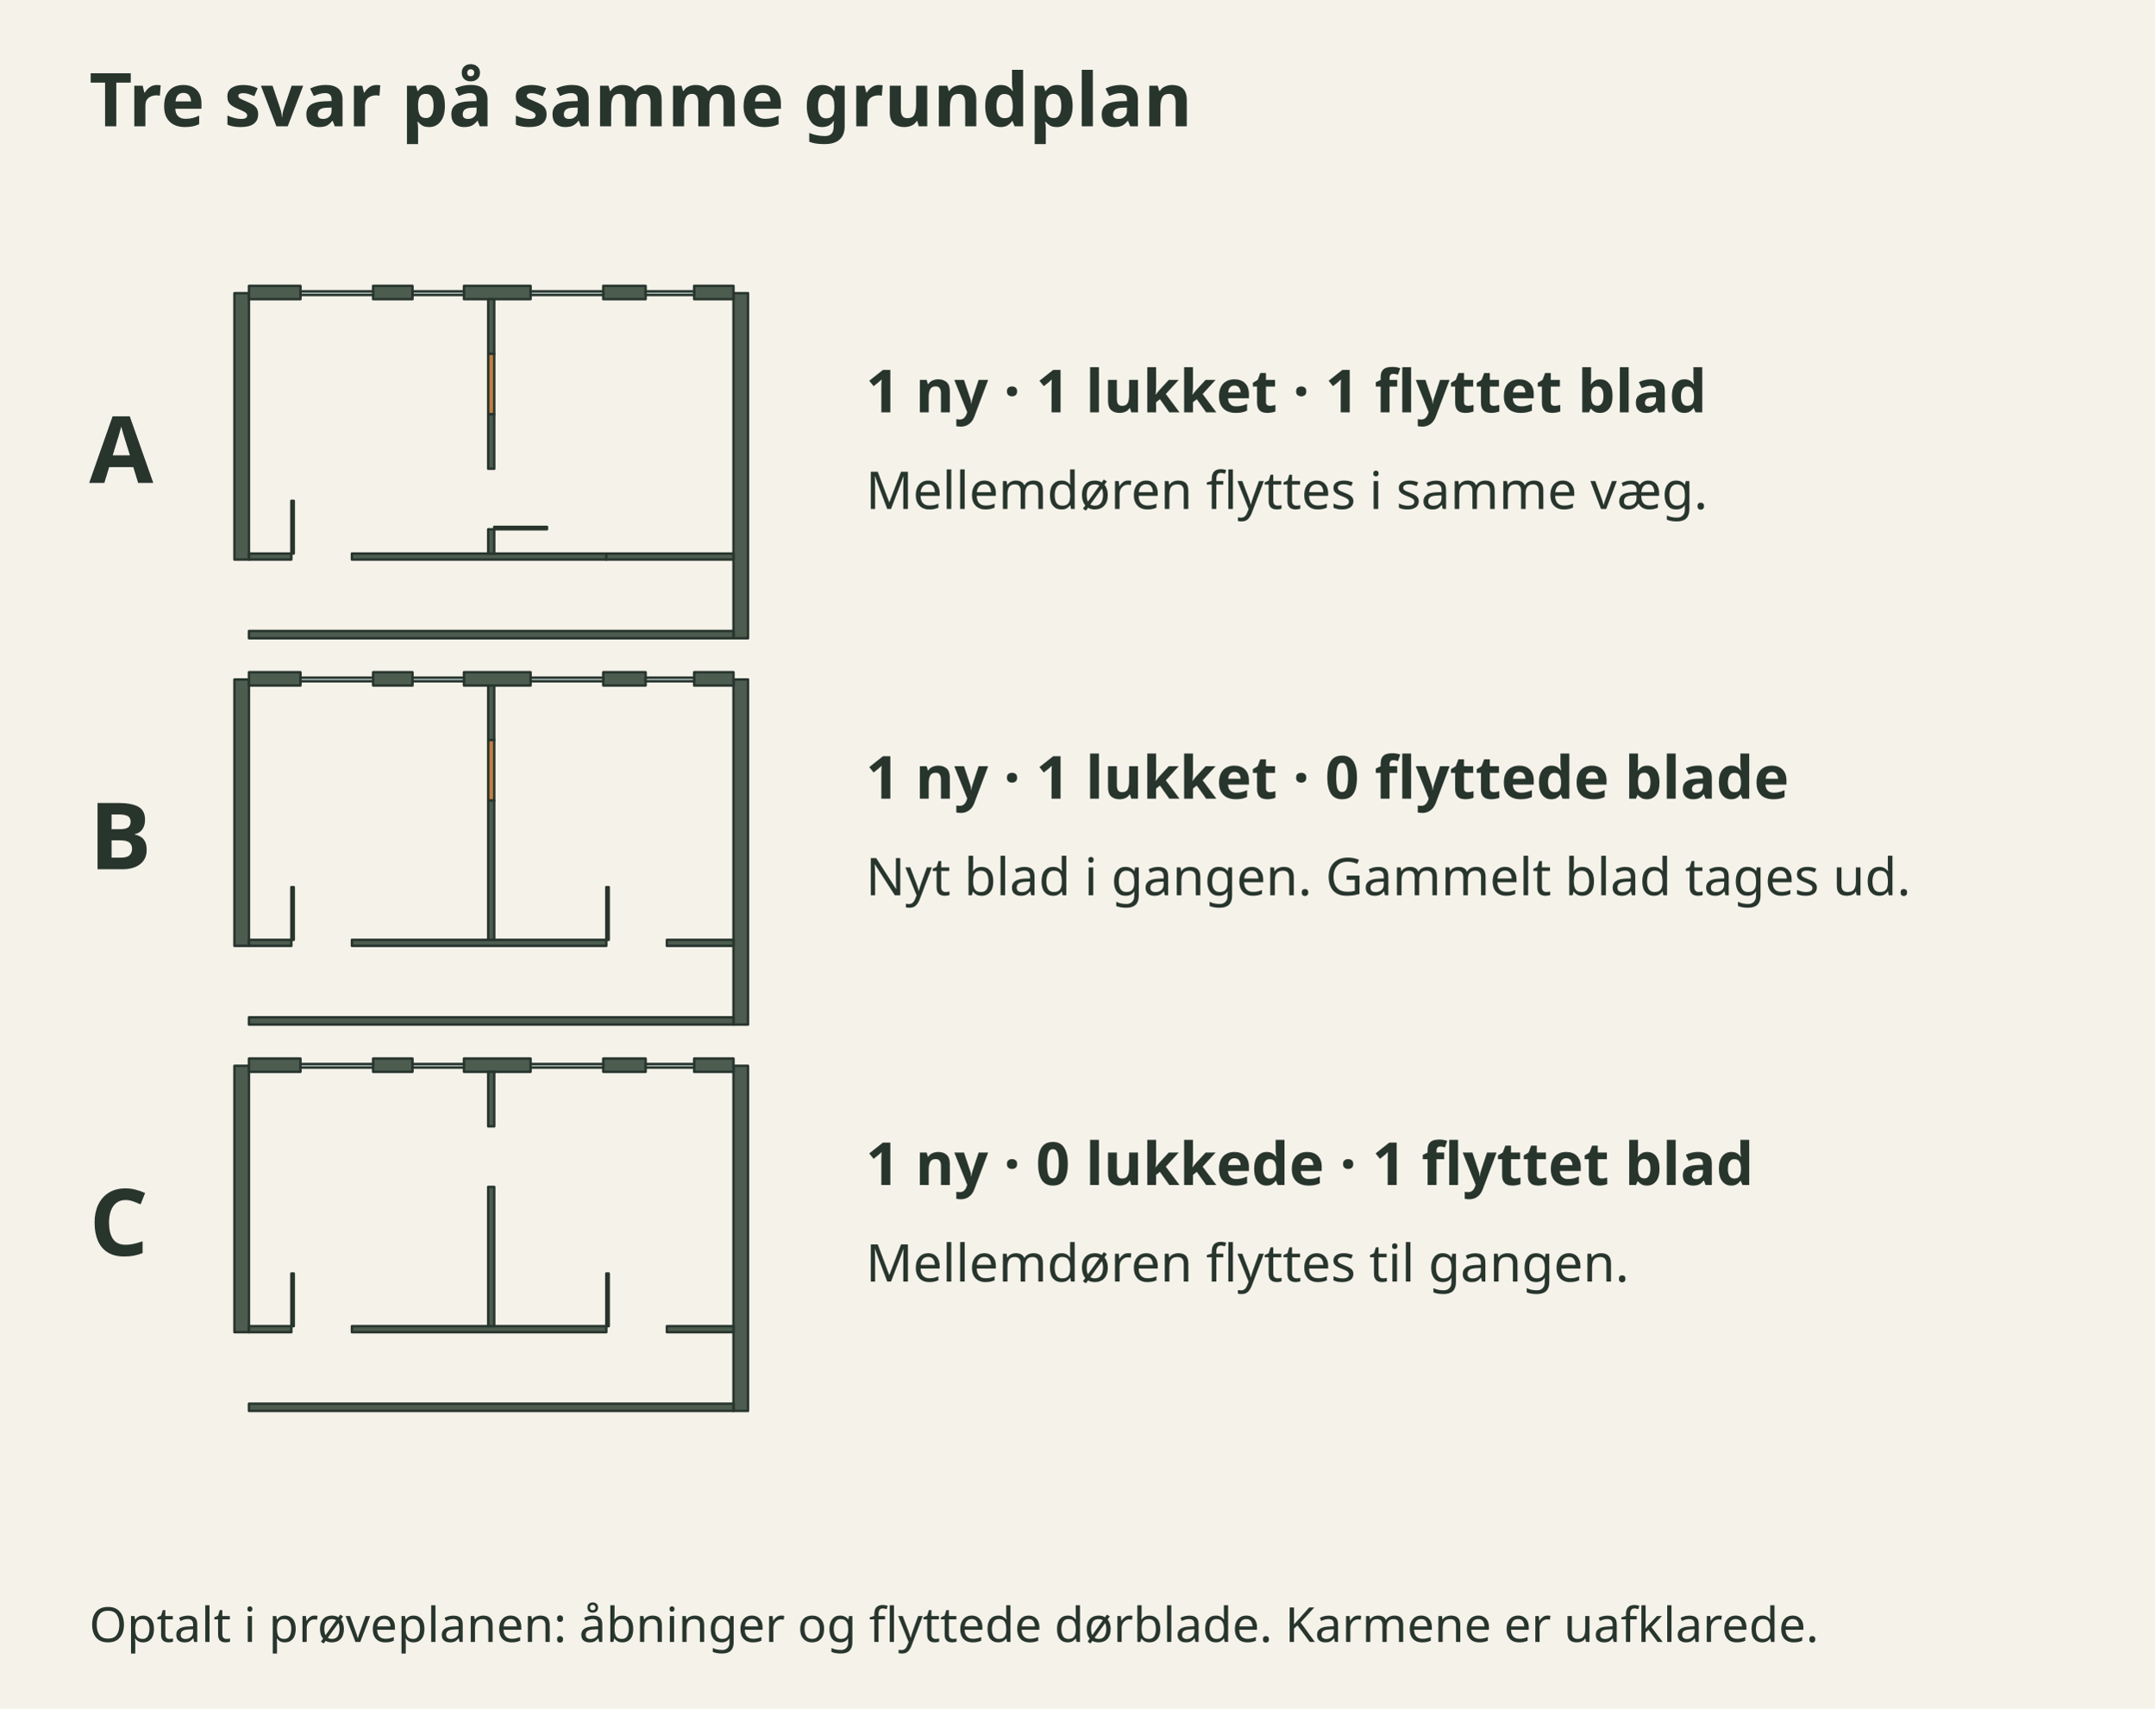
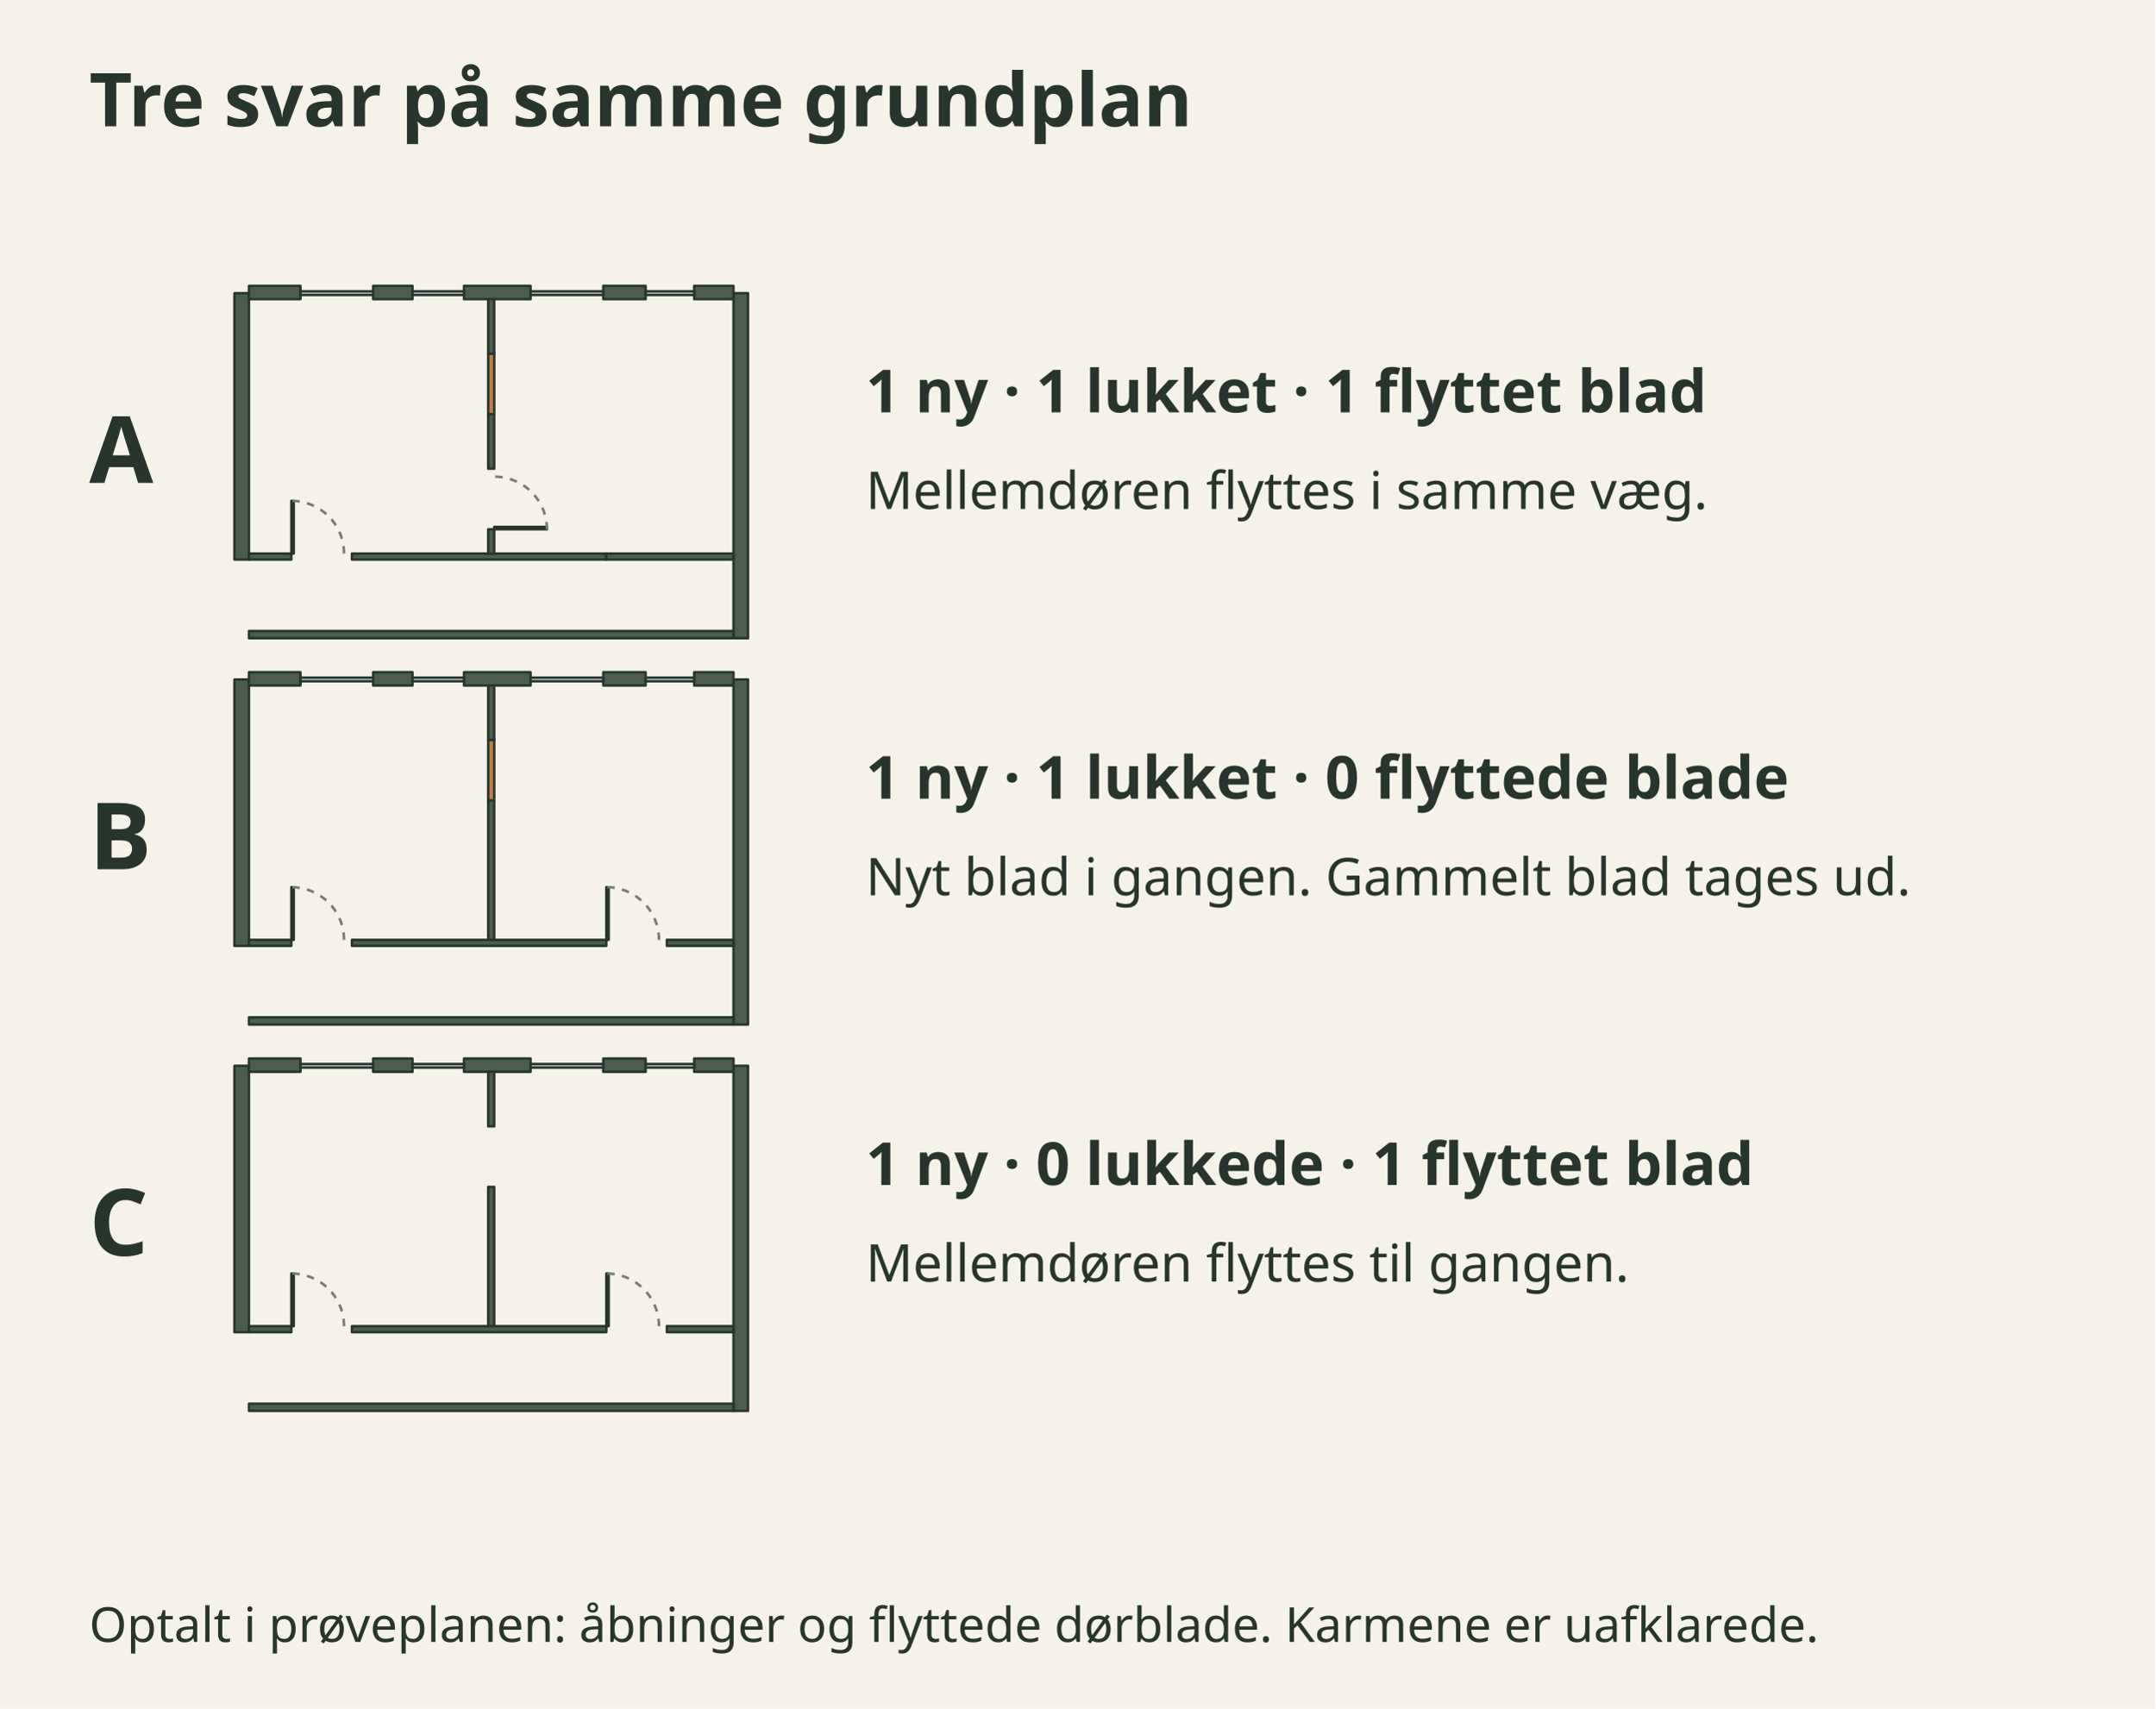
<svg xmlns="http://www.w3.org/2000/svg" viewBox="0 0 580 460" role="img">
  <rect width="580" height="460" fill="#f5f2e9" />
  <text x="24.00" y="34.00" font-family="sans-serif" font-size="20" fill="#27352d" text-anchor="start" font-weight="bold">Tre svar på samme grundplan</text>
  <path d="M67.00 150.63 L63.09 150.63 L63.09 78.91 L67.00 78.91Z" fill="#4c5c4f" stroke="#27352d" stroke-width="0.65" stroke-linejoin="round" />
  <path d="M201.31 171.82 L197.40 171.82 L197.40 78.91 L201.31 78.91Z" fill="#4c5c4f" stroke="#27352d" stroke-width="0.65" stroke-linejoin="round" />
  <path d="M197.40 171.82 L67.00 171.82 L67.00 169.86 L197.40 169.86Z" fill="#4c5c4f" stroke="#27352d" stroke-width="0.65" stroke-linejoin="round" />
  <path d="M80.86 80.54 L67.00 80.54 L67.00 76.95 L80.86 76.95Z" fill="#4c5c4f" stroke="#27352d" stroke-width="0.65" stroke-linejoin="round" />
  <path d="M111.01 80.54 L100.41 80.54 L100.41 76.95 L111.01 76.95Z" fill="#4c5c4f" stroke="#27352d" stroke-width="0.65" stroke-linejoin="round" />
  <path d="M142.79 80.54 L124.86 80.54 L124.86 76.95 L142.79 76.95Z" fill="#4c5c4f" stroke="#27352d" stroke-width="0.65" stroke-linejoin="round" />
  <path d="M173.76 80.54 L162.35 80.54 L162.35 76.95 L173.76 76.95Z" fill="#4c5c4f" stroke="#27352d" stroke-width="0.65" stroke-linejoin="round" />
  <path d="M197.40 80.54 L186.81 80.54 L186.81 76.95 L197.40 76.95Z" fill="#4c5c4f" stroke="#27352d" stroke-width="0.65" stroke-linejoin="round" />
  <path d="M100.41 79.40 L80.86 79.40 L80.86 78.42 L100.41 78.42Z" fill="#b6c5c3" stroke="#27352d" stroke-width="0.65" stroke-linejoin="round" />
  <path d="M124.86 79.40 L111.01 79.40 L111.01 78.42 L124.86 78.42Z" fill="#b6c5c3" stroke="#27352d" stroke-width="0.65" stroke-linejoin="round" />
  <path d="M162.35 79.40 L142.79 79.40 L142.79 78.42 L162.35 78.42Z" fill="#b6c5c3" stroke="#27352d" stroke-width="0.65" stroke-linejoin="round" />
  <path d="M186.81 79.40 L173.76 79.40 L173.76 78.42 L186.81 78.42Z" fill="#b6c5c3" stroke="#27352d" stroke-width="0.65" stroke-linejoin="round" />
  <path d="M78.41 150.63 L67.00 150.63 L67.00 149.00 L78.41 149.00Z" fill="#4c5c4f" stroke="#27352d" stroke-width="0.65" stroke-linejoin="round" />
  <path d="M163.17 150.63 L94.71 150.63 L94.71 149.00 L163.17 149.00Z" fill="#4c5c4f" stroke="#27352d" stroke-width="0.65" stroke-linejoin="round" />
  <path d="M197.40 150.63 L163.17 150.63 L163.17 149.00 L197.40 149.00Z" fill="#4c5c4f" stroke="#27352d" stroke-width="0.65" stroke-linejoin="round" />
  <path d="M133.01 111.51 L131.38 111.51 L131.38 95.21 L133.01 95.21Z" fill="#c17d42" stroke="#27352d" stroke-width="0.65" stroke-linejoin="round" />
  <path d="M133.01 149.00 L131.38 149.00 L131.38 142.48 L133.01 142.48Z" fill="#4c5c4f" stroke="#27352d" stroke-width="0.65" stroke-linejoin="round" />
  <path d="M133.01 126.18 L131.38 126.18 L131.38 111.51 L133.01 111.51Z" fill="#4c5c4f" stroke="#27352d" stroke-width="0.65" stroke-linejoin="round" />
  <path d="M133.01 95.21 L131.38 95.21 L131.38 80.54 L133.01 80.54Z" fill="#4c5c4f" stroke="#27352d" stroke-width="0.65" stroke-linejoin="round" />
  <path d="M79.06 149.00 L78.41 149.00 L78.41 134.82 L79.06 134.82Z" fill="#155d66" stroke="#27352d" stroke-width="0.65" stroke-linejoin="round" />
  <path d="M147.20 142.48 L133.01 142.48 L133.01 141.83 L147.20 141.83Z" fill="#155d66" stroke="#27352d" stroke-width="0.65" stroke-linejoin="round" />
+   <path d="M92.59 149.00 L92.54 147.76 L92.38 146.54 L92.11 145.33 L91.74 144.15 L91.26 143.01 L90.69 141.91 L90.03 140.87 L89.27 139.88 L88.44 138.97 L87.53 138.14 L86.54 137.38 L85.50 136.72 L84.40 136.15 L83.26 135.67 L82.08 135.30 L80.87 135.03 L79.65 134.87 L78.41 134.82" fill="none" stroke="#777b70" stroke-width=".7" stroke-dasharray="2 2" />
+   <path d="M147.20 142.48 L147.14 141.24 L146.98 140.02 L146.71 138.81 L146.34 137.63 L145.87 136.49 L145.30 135.39 L144.63 134.35 L143.88 133.36 L143.04 132.45 L142.13 131.62 L141.15 130.86 L140.11 130.20 L139.01 129.63 L137.87 129.15 L136.69 128.78 L135.48 128.51 L134.25 128.35 L133.01 128.30" fill="none" stroke="#777b70" stroke-width=".7" stroke-dasharray="2 2" />
  <text x="24.00" y="130.00" font-family="sans-serif" font-size="25" fill="#27352d" text-anchor="start" font-weight="bold">A</text>
  <text x="233.00" y="111.00" font-family="sans-serif" font-size="16" fill="#27352d" text-anchor="start" font-weight="bold">1 ny  ·  1 lukket  ·  1 flyttet blad</text>
  <text x="233.00" y="137.00" font-family="sans-serif" font-size="14" fill="#27352d" text-anchor="start" font-weight="normal">Mellemdøren flyttes i samme væg.</text>
  <path d="M67.00 254.63 L63.09 254.63 L63.09 182.91 L67.00 182.91Z" fill="#4c5c4f" stroke="#27352d" stroke-width="0.65" stroke-linejoin="round" />
  <path d="M201.31 275.82 L197.40 275.82 L197.40 182.91 L201.31 182.91Z" fill="#4c5c4f" stroke="#27352d" stroke-width="0.65" stroke-linejoin="round" />
  <path d="M197.40 275.82 L67.00 275.82 L67.00 273.86 L197.40 273.86Z" fill="#4c5c4f" stroke="#27352d" stroke-width="0.65" stroke-linejoin="round" />
  <path d="M80.86 184.54 L67.00 184.54 L67.00 180.95 L80.86 180.95Z" fill="#4c5c4f" stroke="#27352d" stroke-width="0.65" stroke-linejoin="round" />
  <path d="M111.01 184.54 L100.41 184.54 L100.41 180.95 L111.01 180.95Z" fill="#4c5c4f" stroke="#27352d" stroke-width="0.65" stroke-linejoin="round" />
  <path d="M142.79 184.54 L124.86 184.54 L124.86 180.95 L142.79 180.95Z" fill="#4c5c4f" stroke="#27352d" stroke-width="0.65" stroke-linejoin="round" />
  <path d="M173.76 184.54 L162.35 184.54 L162.35 180.95 L173.76 180.95Z" fill="#4c5c4f" stroke="#27352d" stroke-width="0.65" stroke-linejoin="round" />
  <path d="M197.40 184.54 L186.81 184.54 L186.81 180.95 L197.40 180.95Z" fill="#4c5c4f" stroke="#27352d" stroke-width="0.65" stroke-linejoin="round" />
  <path d="M100.41 183.40 L80.86 183.40 L80.86 182.42 L100.41 182.42Z" fill="#b6c5c3" stroke="#27352d" stroke-width="0.65" stroke-linejoin="round" />
  <path d="M124.86 183.40 L111.01 183.40 L111.01 182.42 L124.86 182.42Z" fill="#b6c5c3" stroke="#27352d" stroke-width="0.65" stroke-linejoin="round" />
  <path d="M162.35 183.40 L142.79 183.40 L142.79 182.42 L162.35 182.42Z" fill="#b6c5c3" stroke="#27352d" stroke-width="0.65" stroke-linejoin="round" />
  <path d="M186.81 183.40 L173.76 183.40 L173.76 182.42 L186.81 182.42Z" fill="#b6c5c3" stroke="#27352d" stroke-width="0.65" stroke-linejoin="round" />
  <path d="M78.41 254.63 L67.00 254.63 L67.00 253.00 L78.41 253.00Z" fill="#4c5c4f" stroke="#27352d" stroke-width="0.65" stroke-linejoin="round" />
  <path d="M163.17 254.63 L94.71 254.63 L94.71 253.00 L163.17 253.00Z" fill="#4c5c4f" stroke="#27352d" stroke-width="0.65" stroke-linejoin="round" />
  <path d="M197.40 254.63 L179.47 254.63 L179.47 253.00 L197.40 253.00Z" fill="#4c5c4f" stroke="#27352d" stroke-width="0.65" stroke-linejoin="round" />
  <path d="M133.01 215.51 L131.38 215.51 L131.38 199.21 L133.01 199.21Z" fill="#c17d42" stroke="#27352d" stroke-width="0.65" stroke-linejoin="round" />
  <path d="M133.01 253.00 L131.38 253.00 L131.38 215.51 L133.01 215.51Z" fill="#4c5c4f" stroke="#27352d" stroke-width="0.65" stroke-linejoin="round" />
  <path d="M133.01 199.21 L131.38 199.21 L131.38 184.54 L133.01 184.54Z" fill="#4c5c4f" stroke="#27352d" stroke-width="0.65" stroke-linejoin="round" />
  <path d="M79.06 253.00 L78.41 253.00 L78.41 238.82 L79.06 238.82Z" fill="#155d66" stroke="#27352d" stroke-width="0.65" stroke-linejoin="round" />
  <path d="M163.82 253.00 L163.17 253.00 L163.17 238.82 L163.82 238.82Z" fill="#c17d42" stroke="#27352d" stroke-width="0.65" stroke-linejoin="round" />
+   <path d="M92.59 253.00 L92.54 251.76 L92.38 250.54 L92.11 249.33 L91.74 248.15 L91.26 247.01 L90.69 245.91 L90.03 244.87 L89.27 243.88 L88.44 242.97 L87.53 242.14 L86.54 241.38 L85.50 240.72 L84.40 240.15 L83.26 239.67 L82.08 239.30 L80.87 239.03 L79.65 238.87 L78.41 238.82" fill="none" stroke="#777b70" stroke-width=".7" stroke-dasharray="2 2" />
+   <path d="M177.35 253.00 L177.30 251.76 L177.14 250.54 L176.87 249.33 L176.50 248.15 L176.02 247.01 L175.45 245.91 L174.79 244.87 L174.03 243.88 L173.20 242.97 L172.29 242.14 L171.30 241.38 L170.26 240.72 L169.16 240.15 L168.02 239.67 L166.84 239.30 L165.63 239.03 L164.41 238.87 L163.17 238.82" fill="none" stroke="#777b70" stroke-width=".7" stroke-dasharray="2 2" />
  <text x="24.00" y="234.00" font-family="sans-serif" font-size="25" fill="#27352d" text-anchor="start" font-weight="bold">B</text>
  <text x="233.00" y="215.00" font-family="sans-serif" font-size="16" fill="#27352d" text-anchor="start" font-weight="bold">1 ny  ·  1 lukket  ·  0 flyttede blade</text>
  <text x="233.00" y="241.00" font-family="sans-serif" font-size="14" fill="#27352d" text-anchor="start" font-weight="normal">Nyt blad i gangen. Gammelt blad tages ud.</text>
  <path d="M67.00 358.63 L63.09 358.63 L63.09 286.91 L67.00 286.91Z" fill="#4c5c4f" stroke="#27352d" stroke-width="0.65" stroke-linejoin="round" />
  <path d="M201.31 379.82 L197.40 379.82 L197.40 286.91 L201.31 286.91Z" fill="#4c5c4f" stroke="#27352d" stroke-width="0.65" stroke-linejoin="round" />
  <path d="M197.40 379.82 L67.00 379.82 L67.00 377.86 L197.40 377.86Z" fill="#4c5c4f" stroke="#27352d" stroke-width="0.65" stroke-linejoin="round" />
  <path d="M80.86 288.54 L67.00 288.54 L67.00 284.95 L80.86 284.95Z" fill="#4c5c4f" stroke="#27352d" stroke-width="0.65" stroke-linejoin="round" />
  <path d="M111.01 288.54 L100.41 288.54 L100.41 284.95 L111.01 284.95Z" fill="#4c5c4f" stroke="#27352d" stroke-width="0.65" stroke-linejoin="round" />
  <path d="M142.79 288.54 L124.86 288.54 L124.86 284.95 L142.79 284.95Z" fill="#4c5c4f" stroke="#27352d" stroke-width="0.65" stroke-linejoin="round" />
  <path d="M173.76 288.54 L162.35 288.54 L162.35 284.95 L173.76 284.95Z" fill="#4c5c4f" stroke="#27352d" stroke-width="0.65" stroke-linejoin="round" />
  <path d="M197.40 288.54 L186.81 288.54 L186.81 284.95 L197.40 284.95Z" fill="#4c5c4f" stroke="#27352d" stroke-width="0.65" stroke-linejoin="round" />
  <path d="M100.41 287.40 L80.86 287.40 L80.86 286.42 L100.41 286.42Z" fill="#b6c5c3" stroke="#27352d" stroke-width="0.65" stroke-linejoin="round" />
  <path d="M124.86 287.40 L111.01 287.40 L111.01 286.42 L124.86 286.42Z" fill="#b6c5c3" stroke="#27352d" stroke-width="0.65" stroke-linejoin="round" />
  <path d="M162.35 287.40 L142.79 287.40 L142.79 286.42 L162.35 286.42Z" fill="#b6c5c3" stroke="#27352d" stroke-width="0.65" stroke-linejoin="round" />
  <path d="M186.81 287.40 L173.76 287.40 L173.76 286.42 L186.81 286.42Z" fill="#b6c5c3" stroke="#27352d" stroke-width="0.65" stroke-linejoin="round" />
  <path d="M78.41 358.63 L67.00 358.63 L67.00 357.00 L78.41 357.00Z" fill="#4c5c4f" stroke="#27352d" stroke-width="0.65" stroke-linejoin="round" />
  <path d="M163.17 358.63 L94.71 358.63 L94.71 357.00 L163.17 357.00Z" fill="#4c5c4f" stroke="#27352d" stroke-width="0.65" stroke-linejoin="round" />
  <path d="M197.40 358.63 L179.47 358.63 L179.47 357.00 L197.40 357.00Z" fill="#4c5c4f" stroke="#27352d" stroke-width="0.65" stroke-linejoin="round" />
  <path d="M133.01 357.00 L131.38 357.00 L131.38 319.51 L133.01 319.51Z" fill="#4c5c4f" stroke="#27352d" stroke-width="0.65" stroke-linejoin="round" />
  <path d="M133.01 303.21 L131.38 303.21 L131.38 288.54 L133.01 288.54Z" fill="#4c5c4f" stroke="#27352d" stroke-width="0.65" stroke-linejoin="round" />
  <path d="M79.06 357.00 L78.41 357.00 L78.41 342.82 L79.06 342.82Z" fill="#155d66" stroke="#27352d" stroke-width="0.65" stroke-linejoin="round" />
  <path d="M163.82 357.00 L163.17 357.00 L163.17 342.82 L163.82 342.82Z" fill="#155d66" stroke="#27352d" stroke-width="0.65" stroke-linejoin="round" />
+   <path d="M92.59 357.00 L92.54 355.76 L92.38 354.54 L92.11 353.33 L91.74 352.15 L91.26 351.01 L90.69 349.91 L90.03 348.87 L89.27 347.88 L88.44 346.97 L87.53 346.14 L86.54 345.38 L85.50 344.72 L84.40 344.15 L83.26 343.67 L82.08 343.30 L80.87 343.03 L79.65 342.87 L78.41 342.82" fill="none" stroke="#777b70" stroke-width=".7" stroke-dasharray="2 2" />
+   <path d="M177.35 357.00 L177.30 355.76 L177.14 354.54 L176.87 353.33 L176.50 352.15 L176.02 351.01 L175.45 349.91 L174.79 348.87 L174.03 347.88 L173.20 346.97 L172.29 346.14 L171.30 345.38 L170.26 344.72 L169.16 344.15 L168.02 343.67 L166.84 343.30 L165.63 343.03 L164.41 342.87 L163.17 342.82" fill="none" stroke="#777b70" stroke-width=".7" stroke-dasharray="2 2" />
  <text x="24.00" y="338.00" font-family="sans-serif" font-size="25" fill="#27352d" text-anchor="start" font-weight="bold">C</text>
  <text x="233.00" y="319.00" font-family="sans-serif" font-size="16" fill="#27352d" text-anchor="start" font-weight="bold">1 ny  ·  0 lukkede  ·  1 flyttet blad</text>
  <text x="233.00" y="345.00" font-family="sans-serif" font-size="14" fill="#27352d" text-anchor="start" font-weight="normal">Mellemdøren flyttes til gangen.</text>
  <text x="24.00" y="442.00" font-family="sans-serif" font-size="13" fill="#27352d" text-anchor="start" font-weight="normal">Optalt i prøveplanen: åbninger og flyttede dørblade. Karmene er uafklarede.</text>
</svg>
